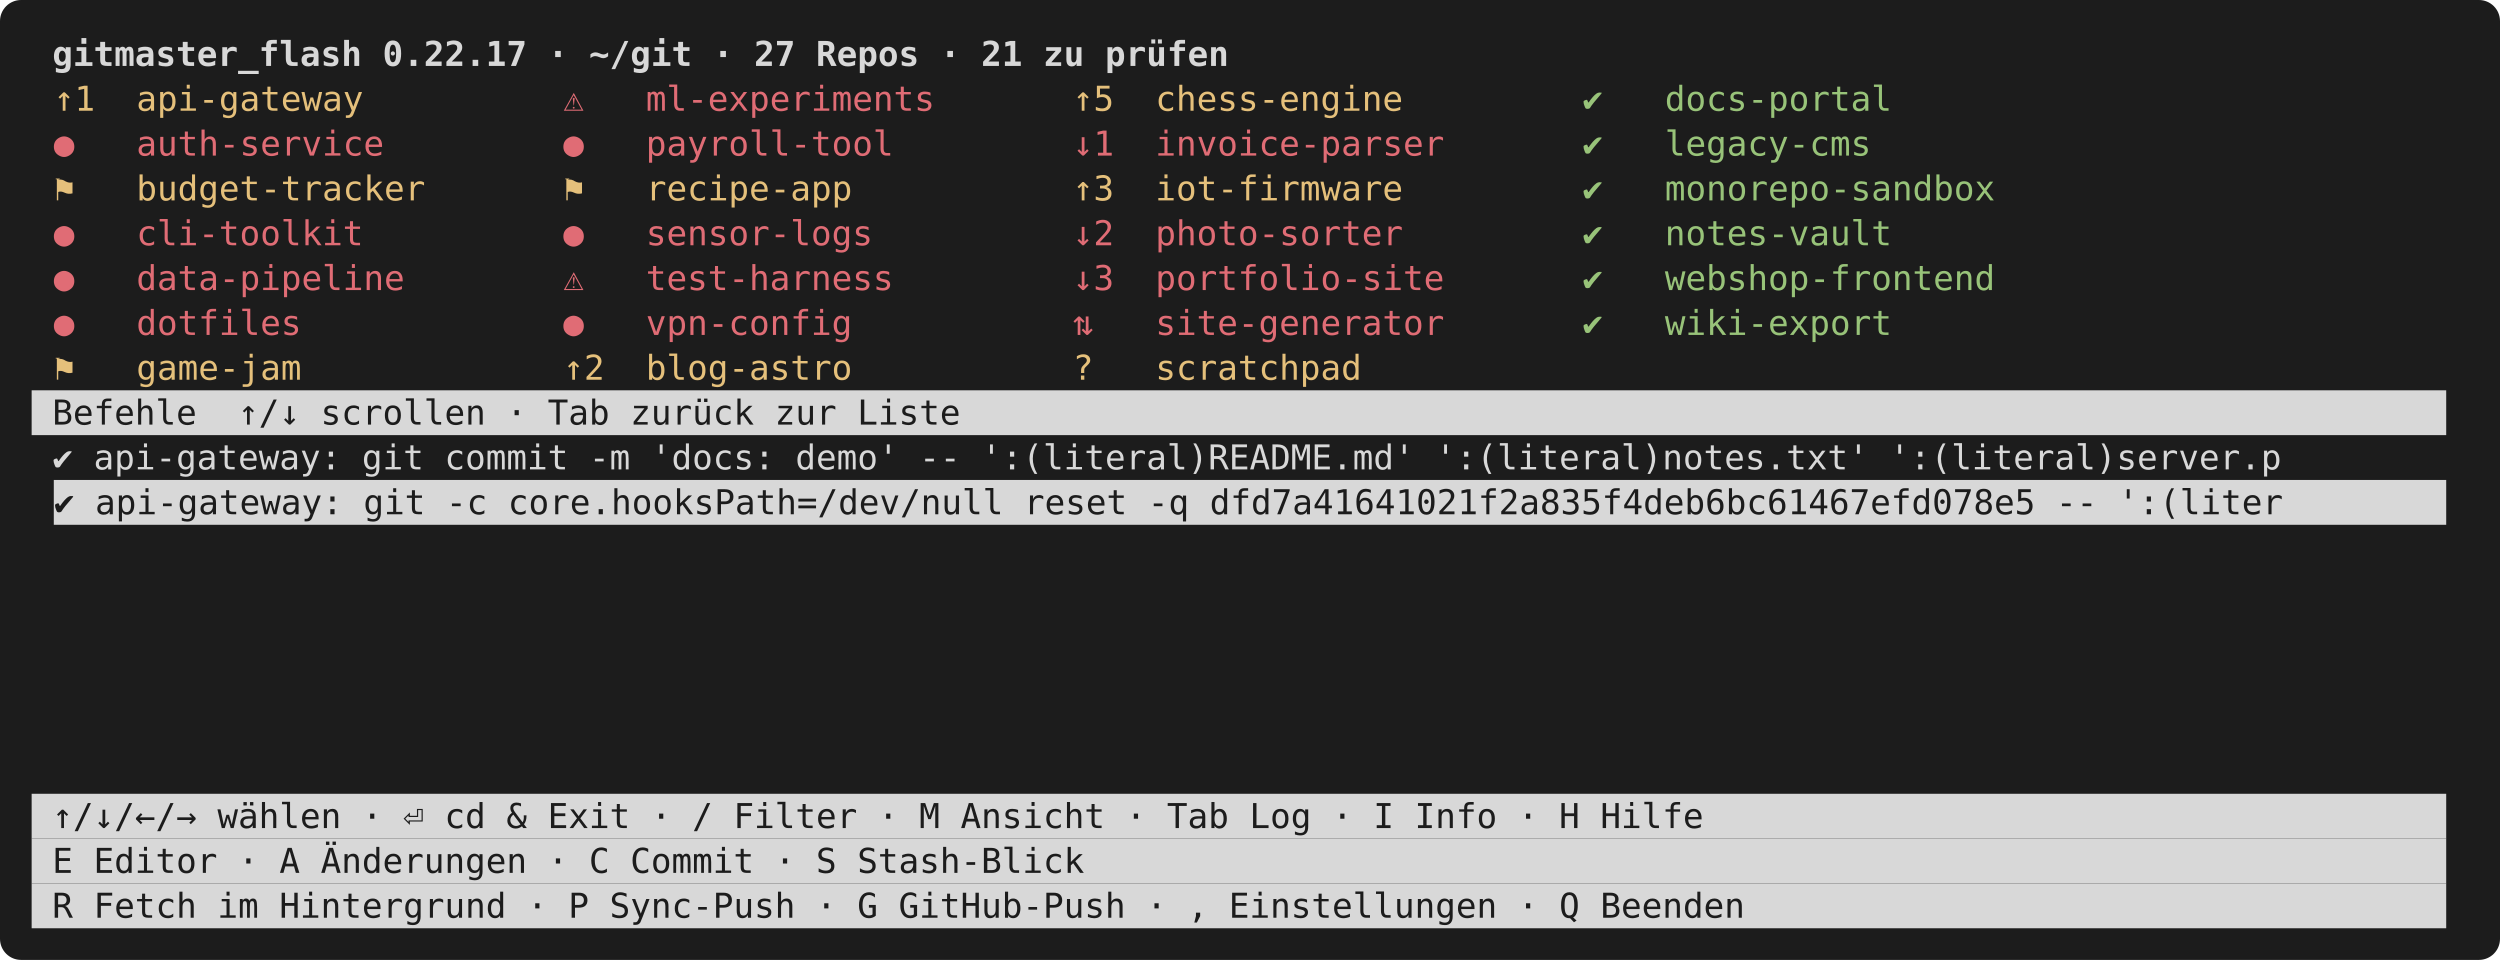
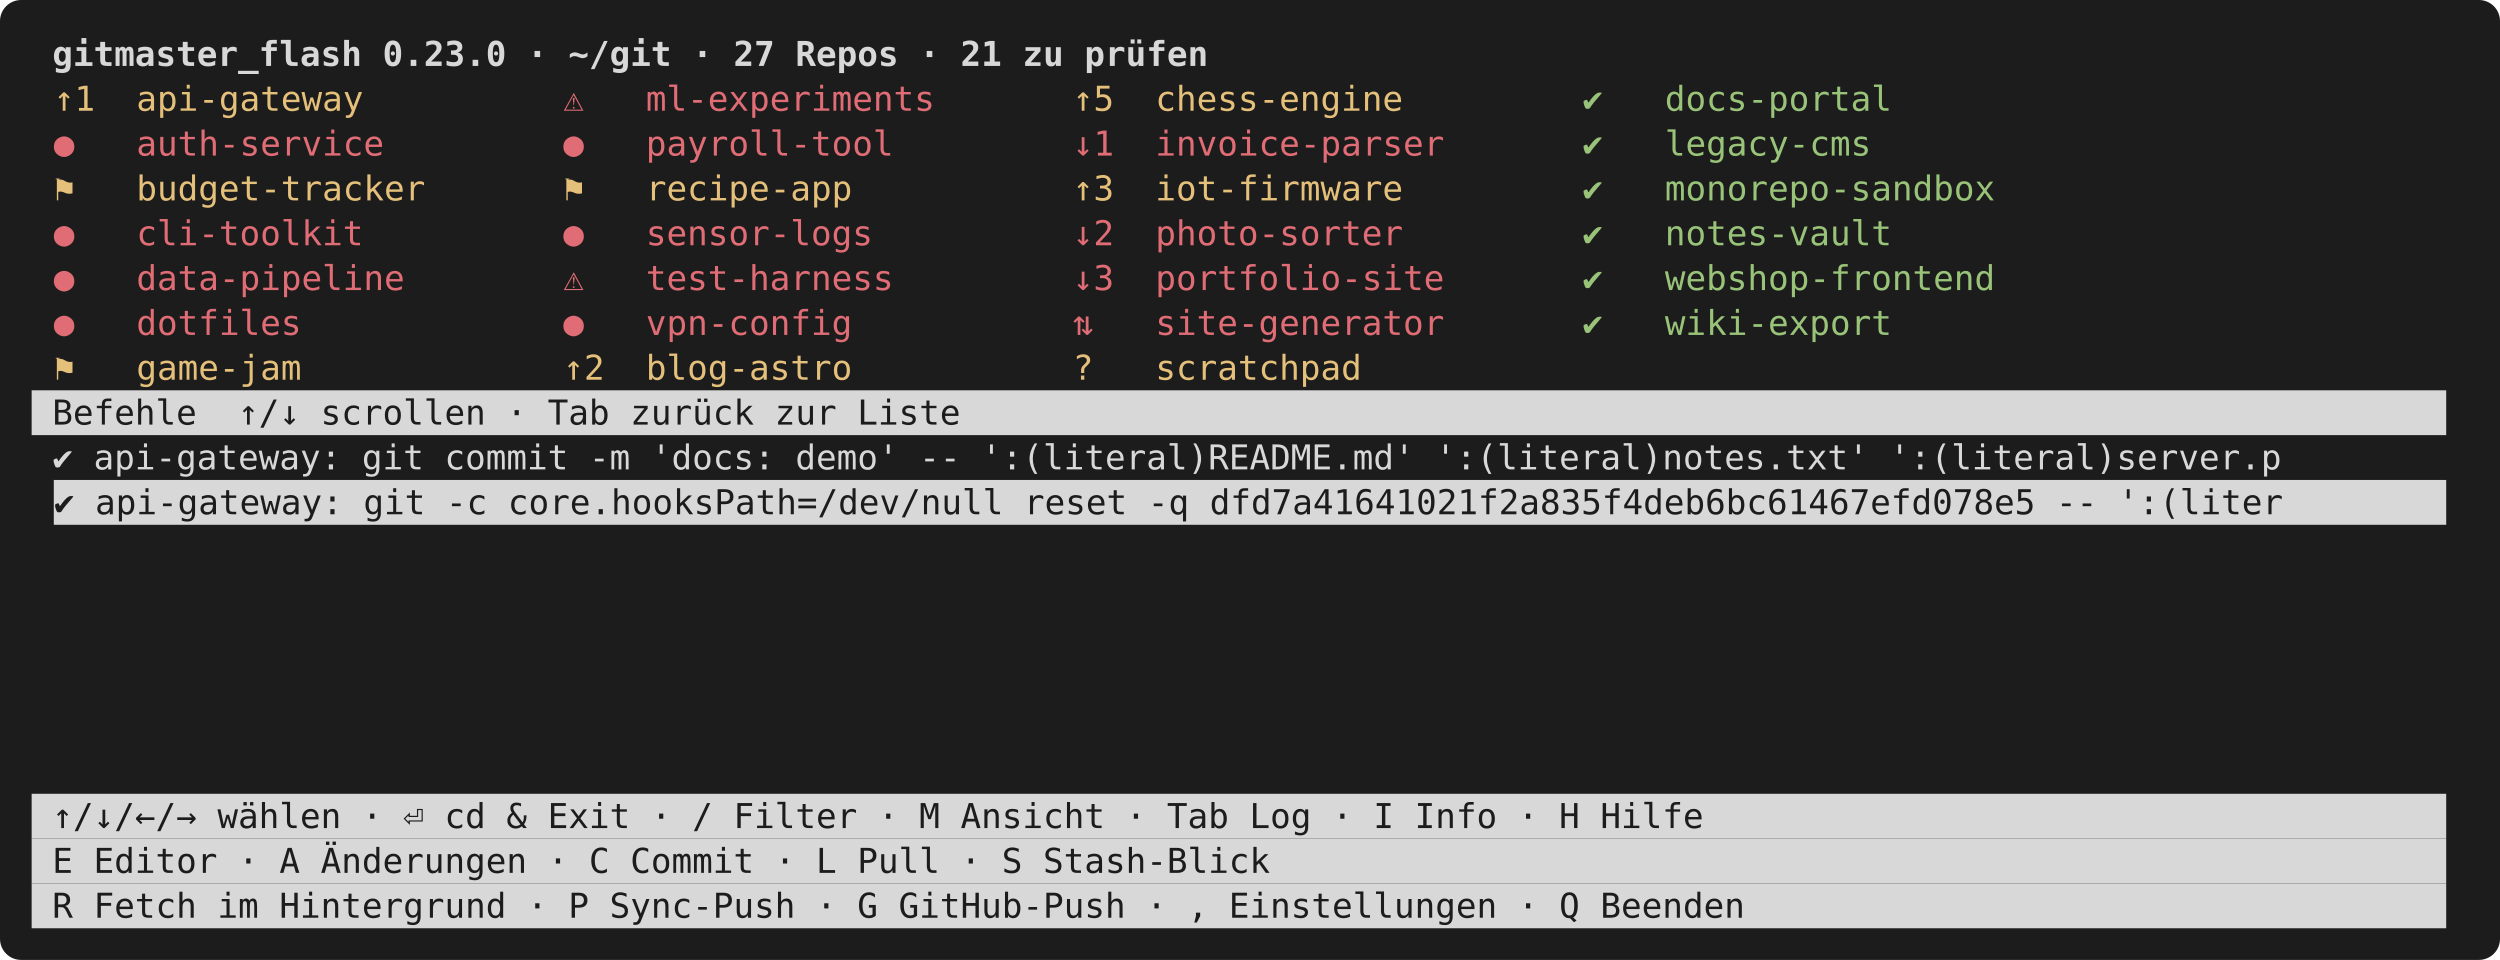
<svg xmlns="http://www.w3.org/2000/svg" viewBox="0 0 948 364" width="948" height="364" font-family="ui-monospace,SFMono-Regular,Menlo,Consolas,monospace" font-size="13">
  <rect width="948" height="364" rx="8" fill="#1c1c1c" />
-   <text x="12.0" y="25.0" fill="#d8d8d8" font-weight="bold" xml:space="preserve"> gitmaster_flash 0.22.17 · ~/git · 27 Repos · 21 zu prüfen                                                   </text>
+   <text x="12.0" y="25.0" fill="#d8d8d8" font-weight="bold" xml:space="preserve"> gitmaster_flash 0.23.0 · ~/git · 27 Repos · 21 zu prüfen                                                    </text>
  <text x="20.4" y="42.0" fill="#e5c07b" xml:space="preserve">↑1  api-gateway      </text>
  <text x="213.6" y="42.0" fill="#e06c75" xml:space="preserve">⚠   ml-experiments   </text>
  <text x="406.8" y="42.0" fill="#e5c07b" xml:space="preserve">↑5  chess-engine     </text>
  <text x="600.0" y="42.0" fill="#98c379" xml:space="preserve">✔   docs-portal      </text>
  <text x="20.4" y="59.0" fill="#e06c75" xml:space="preserve">●   auth-service     </text>
  <text x="213.6" y="59.0" fill="#e06c75" xml:space="preserve">●   payroll-tool     </text>
  <text x="406.8" y="59.0" fill="#e06c75" xml:space="preserve">↓1  invoice-parser   </text>
  <text x="600.0" y="59.0" fill="#98c379" xml:space="preserve">✔   legacy-cms       </text>
  <text x="20.4" y="76.0" fill="#e5c07b" xml:space="preserve">⚑   budget-tracker   </text>
  <text x="213.6" y="76.0" fill="#e5c07b" xml:space="preserve">⚑   recipe-app       </text>
  <text x="406.8" y="76.0" fill="#e5c07b" xml:space="preserve">↑3  iot-firmware     </text>
  <text x="600.0" y="76.0" fill="#98c379" xml:space="preserve">✔   monorepo-sandbox </text>
  <text x="20.4" y="93.0" fill="#e06c75" xml:space="preserve">●   cli-toolkit      </text>
  <text x="213.6" y="93.0" fill="#e06c75" xml:space="preserve">●   sensor-logs      </text>
  <text x="406.8" y="93.0" fill="#e06c75" xml:space="preserve">↓2  photo-sorter     </text>
  <text x="600.0" y="93.0" fill="#98c379" xml:space="preserve">✔   notes-vault      </text>
  <text x="20.4" y="110.0" fill="#e06c75" xml:space="preserve">●   data-pipeline    </text>
  <text x="213.6" y="110.0" fill="#e06c75" xml:space="preserve">⚠   test-harness     </text>
  <text x="406.8" y="110.0" fill="#e06c75" xml:space="preserve">↓3  portfolio-site   </text>
  <text x="600.0" y="110.0" fill="#98c379" xml:space="preserve">✔   webshop-frontend </text>
  <text x="20.4" y="127.0" fill="#e06c75" xml:space="preserve">●   dotfiles         </text>
  <text x="213.6" y="127.0" fill="#e06c75" xml:space="preserve">●   vpn-config       </text>
  <text x="406.8" y="127.0" fill="#e06c75" xml:space="preserve">⇅   site-generator   </text>
  <text x="600.0" y="127.0" fill="#98c379" xml:space="preserve">✔   wiki-export      </text>
  <text x="20.4" y="144.0" fill="#e5c07b" xml:space="preserve">⚑   game-jam         </text>
  <text x="213.6" y="144.0" fill="#e5c07b" xml:space="preserve">↑2  blog-astro       </text>
  <text x="406.8" y="144.0" fill="#e5c07b" xml:space="preserve">?   scratchpad       </text>
  <rect x="12.0" y="148.0" width="915.6" height="17.0" fill="#d8d8d8" />
  <text x="12.0" y="161.0" fill="#1c1c1c" xml:space="preserve"> Befehle  ↑/↓ scrollen · Tab zurück zur Liste                                                                </text>
  <text x="12.0" y="178.0" fill="#d8d8d8" xml:space="preserve"> ✔ api-gateway: git commit -m 'docs: demo' -- ':(literal)README.md' ':(literal)notes.txt' ':(literal)server.p </text>
  <rect x="20.4" y="182.0" width="907.2" height="17.0" fill="#d8d8d8" />
  <text x="20.4" y="195.0" fill="#1c1c1c" xml:space="preserve">✔ api-gateway: git -c core.hooksPath=/dev/null reset -q dfd7a41641021f2a835f4deb6bc61467efd078e5 -- ':(liter</text>
  <rect x="12.0" y="301.0" width="915.6" height="17.0" fill="#d8d8d8" />
  <text x="12.0" y="314.0" fill="#1c1c1c" xml:space="preserve"> ↑/↓/←/→ wählen · ⏎ cd &amp; Exit · / Filter · M Ansicht · Tab Log · I Info · H Hilfe                            </text>
  <rect x="12.0" y="318.0" width="915.6" height="17.0" fill="#d8d8d8" />
-   <text x="12.0" y="331.0" fill="#1c1c1c" xml:space="preserve"> E Editor · A Änderungen · C Commit · S Stash-Blick                                                          </text>
+   <text x="12.0" y="331.0" fill="#1c1c1c" xml:space="preserve"> E Editor · A Änderungen · C Commit · L Pull · S Stash-Blick                                                 </text>
  <rect x="12.0" y="335.0" width="915.6" height="17.0" fill="#d8d8d8" />
  <text x="12.0" y="348.0" fill="#1c1c1c" xml:space="preserve"> R Fetch im Hintergrund · P Sync-Push · G GitHub-Push · , Einstellungen · Q Beenden                          </text>
</svg>
